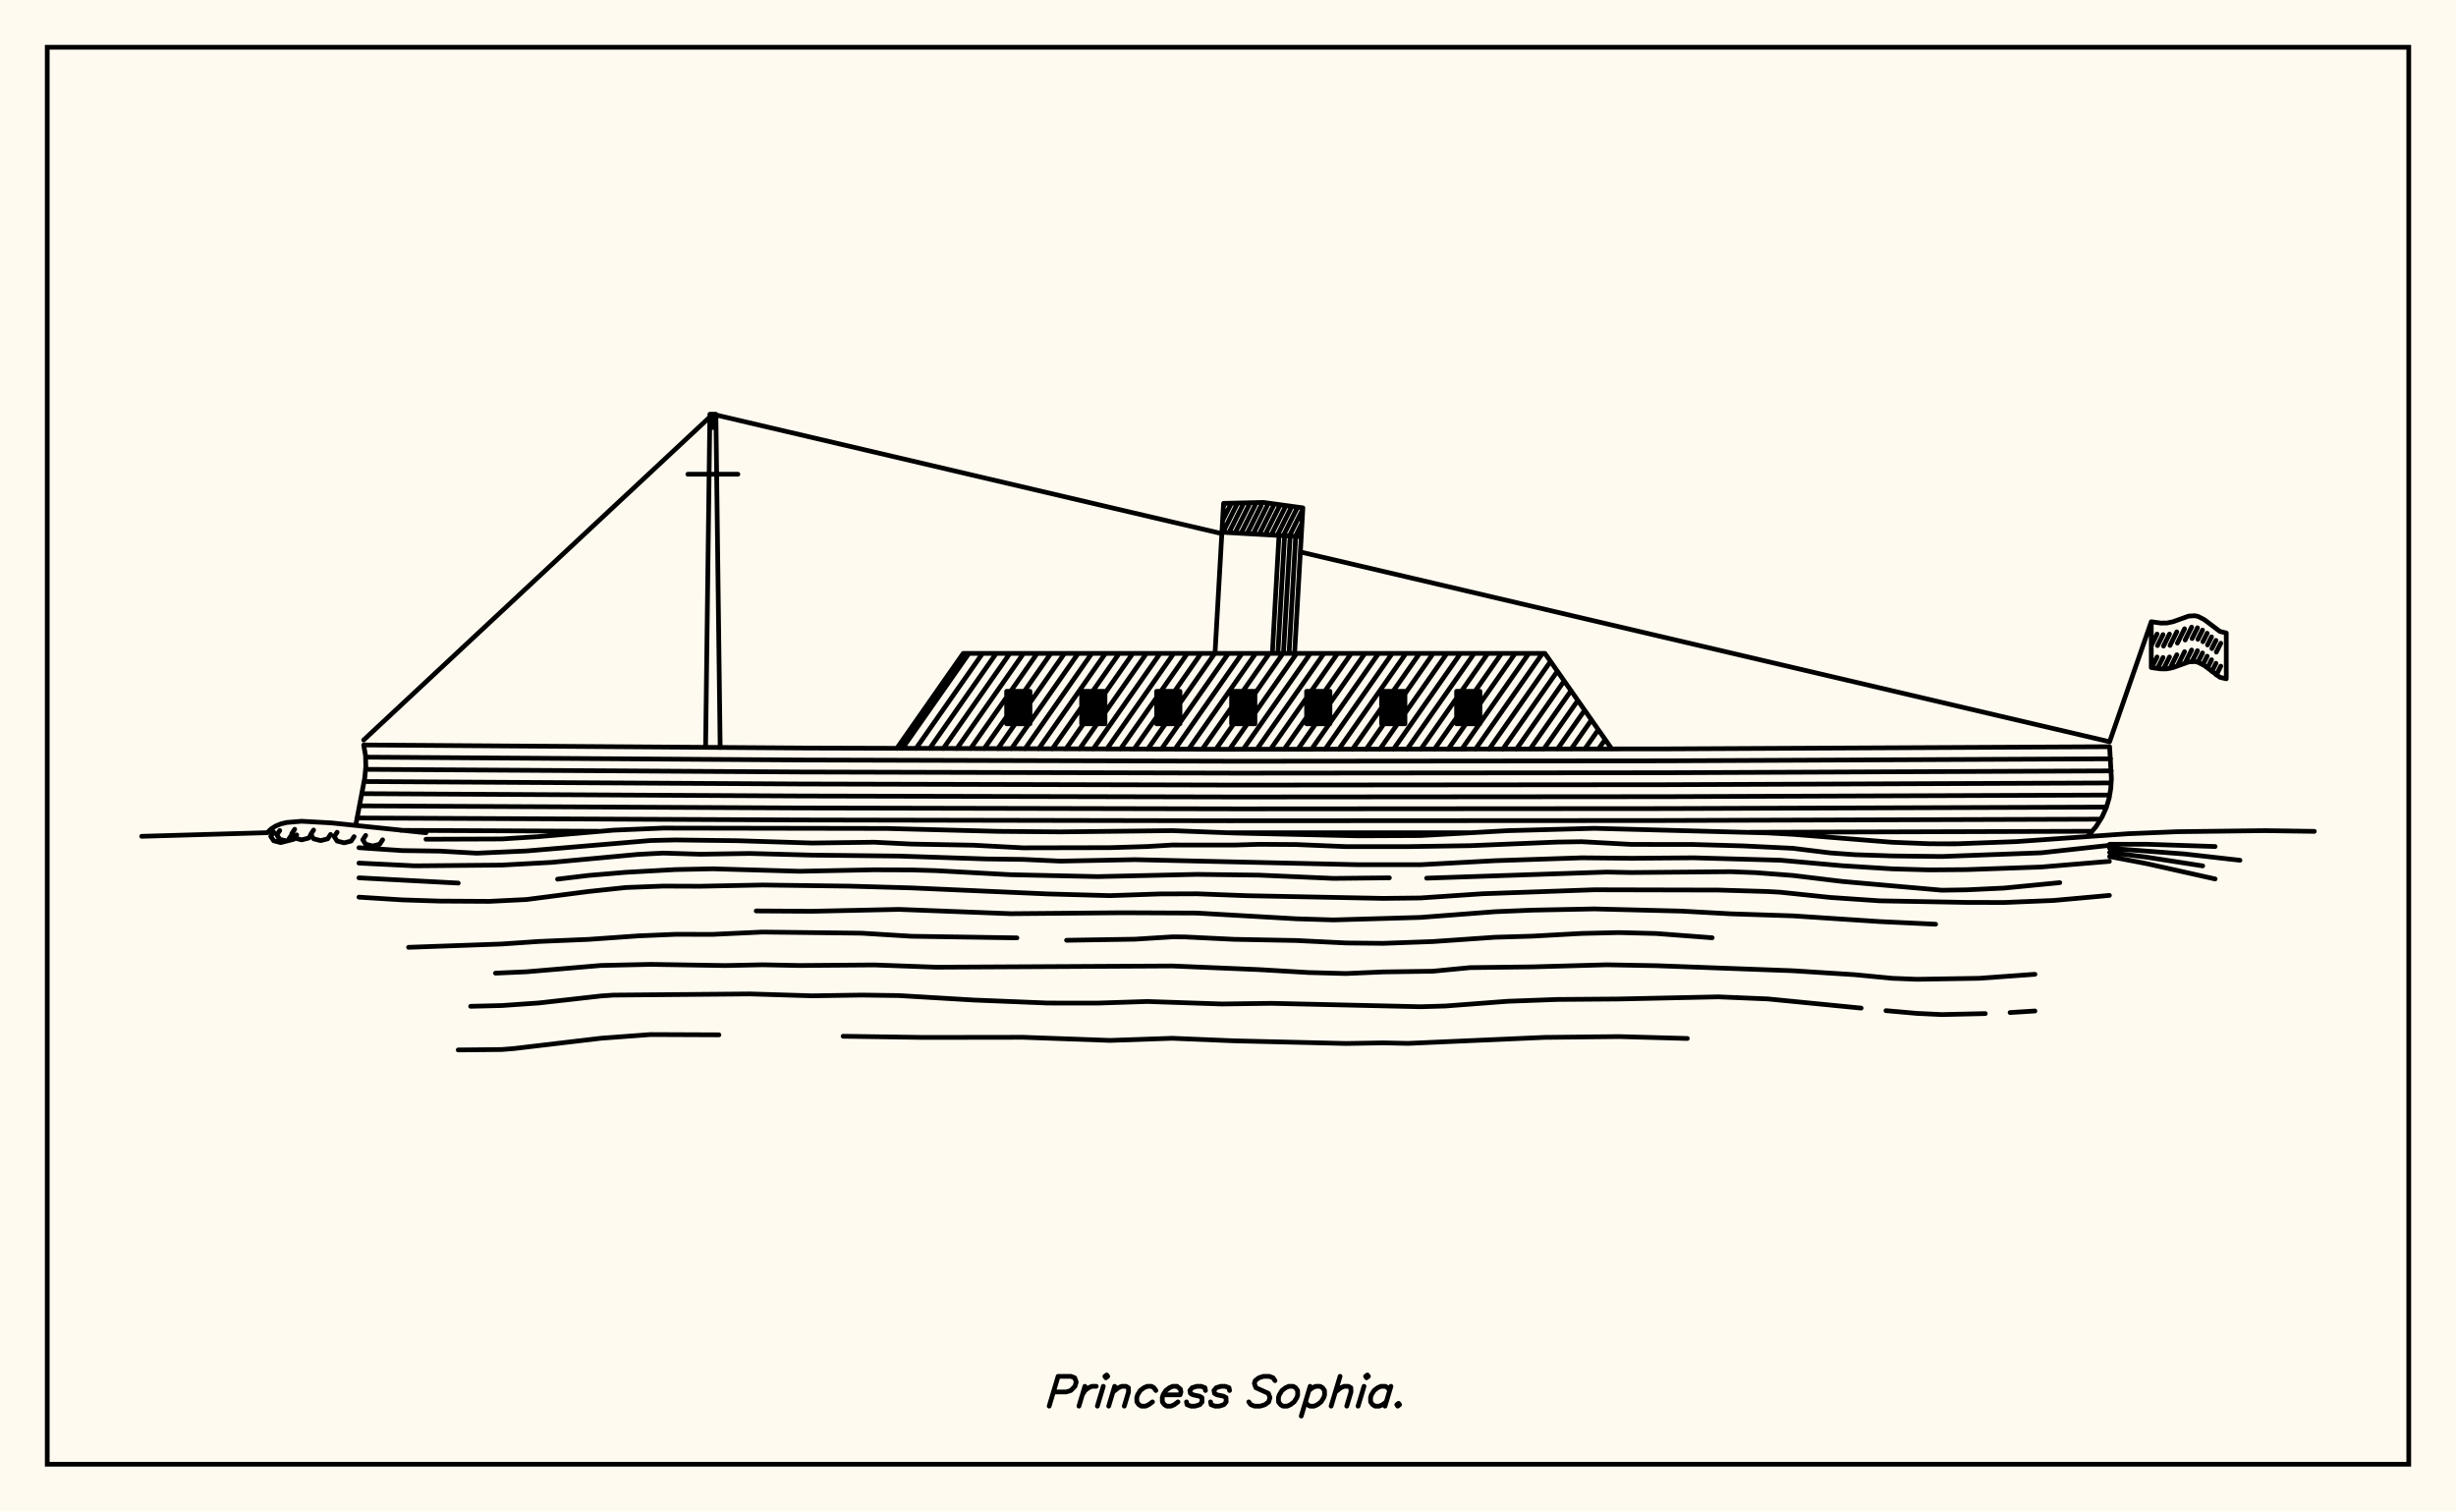
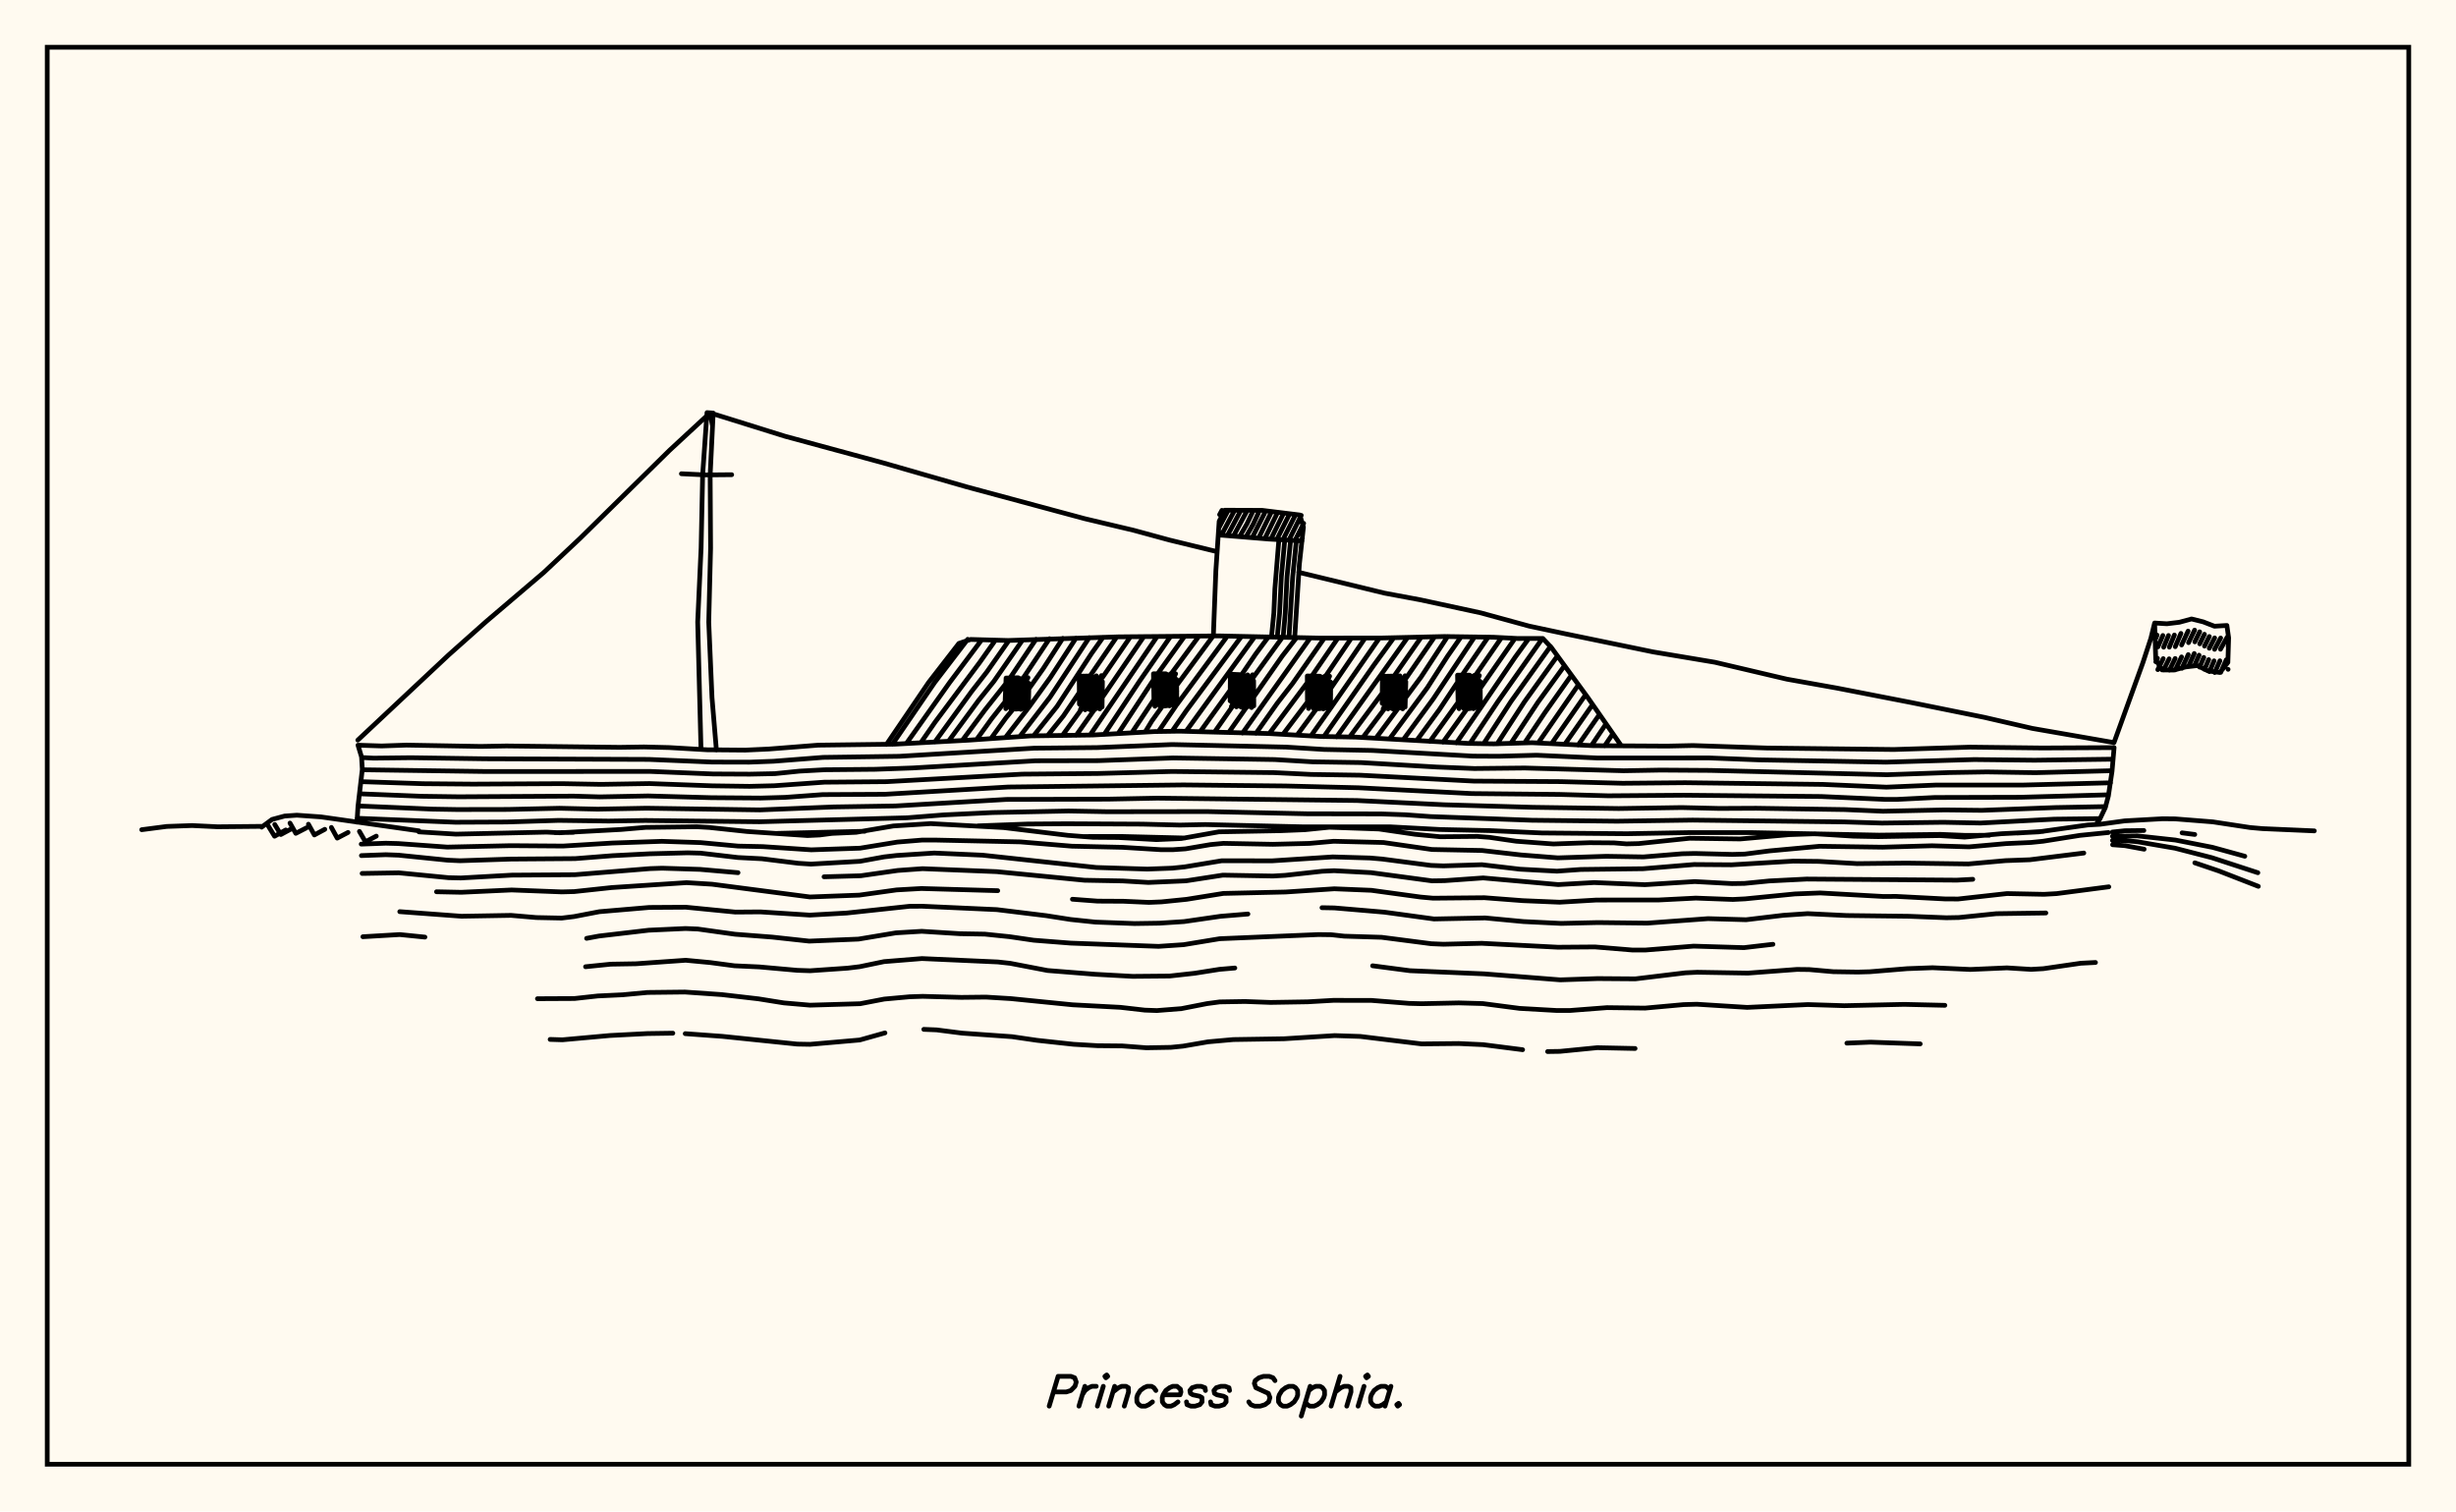
<svg xmlns="http://www.w3.org/2000/svg" width="520" height="320">
  <rect x="0" y="0" width="520" height="320" fill="floralwhite" />
  <rect x="10" y="10" width="500" height="300" stroke="black" stroke-width="1" fill="none" />
-   <path stroke="black" stroke-width="1" fill="none" stroke-linecap="round" stroke-linejoin="round" d=" M 56.57 176.31 57.37 175.52 58.32 174.91 59.43 174.44 60.71 174.13 63.87 173.87 70.25 174.23 90.19 176.31  M 61.53 177.07 60.91 178 59.43 178.39 57.94 178 57.32 177.07 57.94 176.14  M 62.82 176.76 62.2 177.68 60.71 178.07 59.23 177.68 58.61 176.76 59.23 175.83  M 65.97 176.5 65.36 177.43 63.87 177.81 62.39 177.43 61.77 176.5 62.39 175.57  M 69.99 176.66 69.38 177.59 67.89 177.97 66.4 177.59 65.79 176.66 66.4 175.73  M 74.97 177.13 74.35 178.06 72.87 178.44 71.38 178.06 70.76 177.13 71.38 176.2  M 81.01 177.8 80.4 178.73 78.91 179.11 77.42 178.73 76.81 177.8 77.42 176.87  M 30 177.06 56.6 176.29  M 90.19 177.68 106.22 177.62 114.11 177.12 129.88 175.76 140.4 175.32 187.71 175.4 211.37 176.01 224.51 176.12 248.17 175.86 261.31 176.36 287.6 176.96 300.74 176.9 319.14 175.87 337.54 175.37 374.34 176.34 379.6 176.63 400.62 178.32 408.51 178.63 413.77 178.66 426.91 178.18 450.57 176.51 461.08 176.08 479.48 175.86 490 176.01  M 76 179.47 85.2 180.08 93.08 180.19 100.97 180.63 111.48 180.16 137.77 177.95 143.02 177.83 156.17 177.99 171.94 178.48 185.08 178.31 192.97 178.7 206.11 178.94 216.62 179.5 235.02 179.46 242.91 179.22 248.17 178.9 261.31 178.91 266.57 178.75 274.45 178.8 284.97 179.24 298.11 179.24 311.25 179.04 329.65 178.28 334.91 178.2 345.42 178.77 358.57 178.79 369.08 179.09 379.6 179.6 387.48 180.57 392.74 180.95 400.62 181.21 411.14 181.33 432.17 180.55 446.62 178.97  M 76 182.73 87.82 183.31 106.22 183.15 116.74 182.58 135.14 180.88 140.4 180.61 148.28 180.85 158.8 180.69 171.94 181.04 190.34 181.24 208.74 181.85 216.62 181.95 224.51 182.31 240.28 182 287.6 183.07 300.74 183.07 316.51 182.22 334.91 181.61 345.42 181.71 358.57 181.61 376.97 182.12 390.11 183.29 400.62 183.95 408.51 184.17 416.4 184.11 432.17 183.56 446.62 182.36  M 76 185.85 97.02 186.96  M 118.05 186.13 124.62 185.34 132.51 184.68 143.02 184.1 150.91 183.94 169.31 184.46 185.08 184.15 192.97 184.18 198.22 184.33 214 185.19 232.4 185.59 253.42 185.12 266.57 185.28 282.34 185.97 294.17 185.85  M 302.05 185.92 340.17 184.63 345.42 184.73 366.45 184.55 371.71 184.75 379.6 185.35 390.11 186.62 411.14 188.47 416.4 188.39 424.28 188.02 436.11 186.87  M 76 189.94 85.2 190.52 93.08 190.77 103.6 190.83 111.48 190.44 124.62 188.74 132.51 187.9 140.4 187.6 148.28 187.63 161.42 187.37 179.82 187.61 192.97 187.98 221.88 189.26 235.02 189.62 245.54 189.26 253.42 189.23 263.94 189.63 292.85 190.2 300.74 190.11 313.88 189.22 337.54 188.38 363.82 188.44 374.34 188.75 376.97 188.9 387.48 190 398 190.72 416.4 191.05 424.28 191.07 434.8 190.64 446.62 189.57  M 160.11 192.86 171.94 192.93 190.34 192.53 214 193.44 237.65 193.24 253.42 193.31 274.45 194.52 282.34 194.76 300.74 194.23 316.51 193.02 324.39 192.69 337.54 192.43 355.94 192.89 366.45 193.47 379.6 193.9 398 195.11 409.82 195.67  M 86.51 200.56 106.22 199.86 114.11 199.32 124.62 198.88 135.14 198.14 143.02 197.81 150.91 197.82 161.42 197.33 182.45 197.57 192.97 198.22 215.31 198.56  M 225.82 199.07 240.28 198.84 248.17 198.35 250.8 198.36 261.31 198.87 274.45 199.12 284.97 199.64 292.85 199.72 303.37 199.34 316.51 198.43 324.39 198.2 334.91 197.62 342.8 197.44 350.68 197.64 362.51 198.54  M 104.91 206.03 111.48 205.74 127.25 204.4 137.77 204.17 153.54 204.42 161.42 204.26 169.31 204.41 185.08 204.29 198.22 204.77 248.17 204.51 266.57 205.28 277.08 205.9 284.97 206.11 292.85 205.77 303.37 205.62 311.25 204.86 324.39 204.7 340.17 204.26 350.68 204.45 379.6 205.52 392.74 206.36 400.62 207.12 405.88 207.33 419.02 207.12 430.85 206.27  M 99.65 213.05 106.22 212.89 114.11 212.34 127.25 210.86 129.88 210.68 158.8 210.43 171.94 210.83 182.45 210.67 190.34 210.78 206.11 211.72 221.88 212.36 232.4 212.37 242.91 212.03 258.68 212.56 269.2 212.42 300.74 213.14 306 212.99 319.14 211.99 329.65 211.6 342.8 211.5 363.82 211.05 374.34 211.49 394.05 213.43  M 399.31 213.97 405.88 214.55 411.14 214.8 420.34 214.59  M 425.59 214.37 430.85 214.04  M 97.02 222.29 106.22 222.2 108.85 221.99 127.25 219.81 137.77 219.03 152.22 219.09  M 178.51 219.39 195.6 219.64 216.62 219.61 235.02 220.27 248.17 219.82 261.31 220.36 284.97 220.92 292.85 220.79 298.11 220.9 327.02 219.63 342.8 219.46 357.25 219.86  M 446.66 178.74 454.54 178.74 469 179.22  M 446.66 179.6 462.43 180.79 474.26 182.13  M 446.66 180.47 454.54 181.48 466.37 183.32  M 446.66 181.34 454.54 182.85 469 186.09  M 77 157.72 170.88 158.37 258.9 158.63 352.78 158.55 446.66 158.09  M 446.66 158.09 447.04 164.8 446.91 166.89 446.57 168.94 445.97 170.96 445.06 172.97 443.8 174.98 442.02 177.11  M 77 157.72 77.4 160.01 77.45 162.34 77.23 164.69 75.31 174.77  M 77.41 160.3 169.41 160.9 262.07 161.16 352.75 161.08 446.88 160.65  M 77.4 162.88 169.41 163.44 262.07 163.68 352.75 163.6 447.02 163.21  M 77.1 165.46 169.41 165.98 262.07 166.21 352.75 166.13 446.98 165.76  M 76.62 168.03 169.41 168.52 262.07 168.73 352.75 168.66 446.67 168.32  M 76.08 170.61 169.41 171.06 262.07 171.25 352.75 171.19 446 170.87  M 75.57 173.18 169.41 173.6 260.1 173.77 350.78 173.72 444.77 173.43  M 84.85 175.8 126.73 175.99  M 259.66 176.3 311.03 176.3  M 370.44 176.21 442.97 175.99  M 410 178.65 415.12 178.63  M 145.64 100.4 156.23 100.4  M 446.66 157.04 455.48 131.63  M 191.06 158.46 205.15 138.33  M 193.94 158.47 208.04 138.33  M 196.83 158.48 210.93 138.33  M 199.71 158.49 213.82 138.33  M 202.59 158.5 216.72 138.33  M 205.48 158.51 213.13 147.59  M 213.99 146.36 219.61 138.33  M 208.36 158.52 213.13 151.72  M 216.88 146.36 222.5 138.33  M 211.25 158.53 214.95 153.24  M 218.07 148.79 225.39 138.33  M 214.13 158.54 217.85 153.24  M 218.07 152.92 228.28 138.33  M 217.02 158.55 231.17 138.33  M 219.9 158.56 234.06 138.33  M 222.79 158.57 229.01 149.69  M 231.34 146.36 236.96 138.33  M 225.68 158.57 229.41 153.24  M 233.95 146.76 239.85 138.33  M 228.56 158.58 232.3 153.24  M 233.95 150.89 242.74 138.33  M 231.45 158.59 245.63 138.33  M 234.34 158.59 248.52 138.33  M 237.22 158.6 244.89 147.66  M 245.79 146.36 251.41 138.33  M 240.11 158.61 244.89 151.79  M 248.69 146.36 254.3 138.33  M 243 158.61 246.76 153.24  M 249.83 148.86 257.2 138.33  M 245.89 158.62 249.65 153.24  M 249.83 152.99 260.09 138.33  M 248.78 158.62 262.98 138.33  M 251.66 158.63 265.87 138.33  M 254.55 158.63 260.76 149.76  M 263.14 146.36 268.76 138.33  M 257.44 158.63 261.22 153.24  M 265.7 146.83 271.65 138.33  M 260.33 158.64 264.11 153.24  M 265.7 150.96 274.54 138.33  M 263.22 158.64 277.44 138.33  M 266.11 158.64 280.33 138.33  M 269 158.64 276.64 147.73  M 277.6 146.36 283.22 138.33  M 271.89 158.65 276.64 151.86  M 280.49 146.36 286.11 138.33  M 274.78 158.65 278.57 153.24  M 281.58 148.93 289 138.33  M 277.67 158.65 281.46 153.24  M 281.58 153.06 291.89 138.33  M 280.56 158.65 294.78 138.33  M 283.45 158.65 297.68 138.33  M 286.35 158.65 292.52 149.83  M 294.95 146.36 300.57 138.33  M 289.24 158.65 293.02 153.24  M 297.46 146.9 303.46 138.33  M 292.13 158.65 295.91 153.24  M 297.46 151.03 306.35 138.33  M 295.02 158.65 309.24 138.33  M 297.91 158.64 312.13 138.33  M 300.81 158.64 308.4 147.79  M 309.41 146.36 315.02 138.33  M 303.7 158.64 308.4 151.93  M 312.3 146.36 317.92 138.33  M 306.59 158.64 310.37 153.24  M 313.34 149 320.81 138.33  M 309.49 158.63 313.26 153.24  M 313.34 153.13 323.7 138.33  M 312.38 158.63 326.59 138.33  M 315.27 158.63 328.29 140.03  M 318.17 158.62 329.74 142.1  M 321.06 158.62 331.18 144.16  M 323.96 158.61 332.63 146.23  M 326.85 158.61 334.07 148.29  M 329.75 158.6 335.52 150.36  M 332.64 158.6 336.96 152.42  M 335.54 158.59 338.41 154.49  M 338.44 158.58 339.86 156.56  M 213.13 146.36 218.07 146.36 218.07 153.24 213.13 153.24 213.13 146.36  M 213.65 146.36 213.13 147.41  M 214.71 146.36 213.13 149.51  M 215.76 146.36 213.13 151.62  M 216.81 146.36 213.37 153.24  M 217.86 146.36 214.42 153.24  M 218.07 148.04 215.47 153.24  M 218.07 150.15 216.52 153.24  M 218.07 152.25 217.57 153.24  M 229.01 146.36 233.95 146.36 233.95 153.24 229.01 153.24 229.01 146.36  M 229.53 146.36 229.01 147.41  M 230.58 146.36 229.01 149.51  M 231.64 146.36 229.01 151.62  M 232.69 146.36 229.25 153.24  M 233.74 146.36 230.3 153.24  M 233.95 148.04 231.35 153.24  M 233.95 150.15 232.4 153.24  M 233.95 152.25 233.45 153.24  M 244.89 146.36 249.83 146.36 249.83 153.24 244.89 153.24 244.89 146.36  M 245.41 146.36 244.89 147.41  M 246.46 146.36 244.89 149.51  M 247.51 146.36 244.89 151.62  M 248.57 146.36 245.13 153.24  M 249.62 146.36 246.18 153.24  M 249.83 148.04 247.23 153.24  M 249.83 150.15 248.28 153.24  M 249.83 152.25 249.33 153.24  M 260.76 146.36 265.7 146.36 265.7 153.24 260.76 153.24 260.76 146.36  M 261.29 146.36 260.76 147.41  M 262.34 146.36 260.76 149.51  M 263.39 146.36 260.76 151.62  M 264.44 146.36 261 153.24  M 265.5 146.36 262.06 153.24  M 265.7 148.04 263.11 153.24  M 265.7 150.15 264.16 153.24  M 265.7 152.25 265.21 153.24  M 276.64 146.36 281.58 146.36 281.58 153.24 276.64 153.24 276.64 146.36  M 277.17 146.36 276.64 147.41  M 278.22 146.36 276.64 149.51  M 279.27 146.36 276.64 151.62  M 280.32 146.36 276.88 153.24  M 281.37 146.36 277.93 153.24  M 281.58 148.04 278.99 153.24  M 281.58 150.15 280.04 153.24  M 281.58 152.25 281.09 153.24  M 292.52 146.36 297.46 146.36 297.46 153.24 292.52 153.24 292.52 146.36  M 293.05 146.36 292.52 147.41  M 294.1 146.36 292.52 149.51  M 295.15 146.36 292.52 151.62  M 296.2 146.36 292.76 153.24  M 297.25 146.36 293.81 153.24  M 297.46 148.04 294.86 153.24  M 297.46 150.15 295.92 153.24  M 297.46 152.25 296.97 153.24  M 308.4 146.36 313.34 146.36 313.34 153.24 308.4 153.24 308.4 146.36  M 308.93 146.36 308.4 147.41  M 309.98 146.36 308.4 149.51  M 311.03 146.36 308.4 151.62  M 312.08 146.36 308.64 153.24  M 313.13 146.36 309.69 153.24  M 313.34 148.04 310.74 153.24  M 313.34 150.15 311.79 153.24  M 313.34 152.25 312.85 153.24  M 189.87 158.46 203.95 138.33 327.1 138.33 341.27 158.58  M 259.36 106.59 259.02 107.27  M 260.64 106.66 258.85 110.23  M 261.91 106.73 258.93 112.69  M 263.19 106.8 260.21 112.77  M 264.47 106.88 261.49 112.84  M 265.75 106.95 262.77 112.91  M 267.03 107.02 264.05 112.98  M 268.3 107.09 265.32 113.06  M 269.58 107.17 266.6 113.13  M 270.86 107.24 267.88 113.2  M 272.14 107.31 269.16 113.27  M 273.42 107.38 270.44 113.35  M 274.69 107.46 271.71 113.42  M 275.84 107.8 272.99 113.49  M 275.67 110.77 274.27 113.56  M 258.71 112.68 275.51 113.63  M 269.39 138.33 270.76 114.05  M 270.56 138.33 271.94 114.11  M 271.74 138.33 273.12 114.18  M 272.92 138.33 274.29 114.25  M 274.1 138.33 275.85 107.52 267.49 106.37 259.06 106.57 257.25 138.33  M 149.39 158.25 150.3 87.7  M 152.48 158.27 151.57 87.7  M 150.3 87.7 151.57 87.7  M 77 156.67 150.29 88.29  M 150.93 87.7 150.93 87.7  M 151.57 87.85 258.69 112.97  M 275.32 116.86 446.66 157.04  M 150.93 87.7 150.93 87.7  M 151.6 90.44 150.93 90.52 150.93 87.7  M 455.49 134.06 455.48 134.07  M 456.71 134.24 455.58 136.5  M 457.97 134.35 456.8 136.68  M 459.34 134.24 458.07 136.78  M 460.89 133.77 459.45 136.65  M 462.53 133.12 461.01 136.15  M 464.02 132.77 462.65 135.5  M 465.26 132.91 464.12 135.19  M 466.33 133.39 465.35 135.35  M 467.31 134.07 466.41 135.86  M 468.24 134.83 467.39 136.55  M 469.18 135.58 468.32 137.32  M 470.2 136.18 469.26 138.06  M 471.36 136.49 471.36 136.49  M 455.49 138.91 455.48 138.93  M 456.71 139.09 455.58 141.35  M 457.97 139.2 456.8 141.53  M 459.34 139.09 458.07 141.64  M 460.89 138.62 459.45 141.5  M 462.53 137.97 461.01 141  M 464.02 137.62 462.65 140.35  M 465.26 137.76 464.12 140.04  M 466.33 138.24 465.35 140.21  M 467.31 138.92 466.41 140.71  M 468.24 139.68 467.39 141.4  M 469.18 140.43 468.32 142.17  M 470.2 141.03 469.26 142.91  M 471.36 141.34 471.36 141.34  M 455.48 131.63 457.46 131.91 458.79 131.9 460.11 131.62 463.42 130.43 464.74 130.36 465.4 130.51 466.73 131.2 470.03 133.69 471.36 134.01 471.36 143.71 470.03 143.4 466.73 140.91 465.4 140.22 464.74 140.06 463.42 140.13 460.11 141.33 458.79 141.6 457.46 141.61 455.48 141.33 455.48 131.63  M 224.03 291.39 222.14 297.7  M 224.03 291.39 226.73 291.39 227.54 291.7 227.87 292.6 227.6 293.5 226.73 294.39 225.74 294.7 223.04 294.7  M 229.7 293.5 228.44 297.7  M 229.16 295.3 229.73 294.39 230.51 293.8 231.2 293.5 232.1 293.5  M 233.93 291.39 234.14 291.7 234.53 291.39 234.32 291.1 233.93 291.39  M 233.6 293.5 232.34 297.7  M 236 293.5 234.74 297.7  M 235.64 294.7 236.81 293.8 237.5 293.5 238.4 293.5 238.91 293.8 238.94 294.7 238.04 297.7  M 244.73 294.39 244.31 293.8 243.8 293.5 242.9 293.5 242.21 293.8 241.43 294.39 240.86 295.3 240.68 295.89 240.71 296.8 241.13 297.39 241.64 297.7 242.54 297.7 243.23 297.39 244.01 296.8  M 246.26 295.3 249.86 295.3 250.04 294.7 249.92 294.1 249.2 293.5 248.3 293.5 247.61 293.8 246.83 294.39 246.26 295.3 246.08 295.89 246.11 296.8 246.53 297.39 247.04 297.7 247.94 297.7 248.63 297.39 249.41 296.8  M 255.23 294.39 255.11 293.8 254.3 293.5 253.4 293.5 252.41 293.8 251.93 294.39 252.05 295 252.56 295.3 253.97 295.6 254.48 295.89 254.51 296.8 254.03 297.39 253.04 297.7 252.14 297.7 251.33 297.39 251.21 296.8  M 260.33 294.39 260.21 293.8 259.39 293.5 258.5 293.5 257.51 293.8 257.02 294.39 257.14 295 257.65 295.3 259.07 295.6 259.58 295.89 259.61 296.8 259.13 297.39 258.14 297.7 257.24 297.7 256.43 297.39 256.31 296.8  M 269.95 292.3 269.54 291.7 268.73 291.39 267.52 291.39 266.54 291.7 265.76 292.3 265.58 292.89 265.9 293.8 268.55 295 268.88 295.89 268.61 296.8 267.83 297.39 266.83 297.7 265.64 297.7 264.83 297.39 264.4 296.8  M 272.89 293.5 272.2 293.8 271.43 294.39 270.86 295.3 270.68 295.89 270.7 296.8 271.13 297.39 271.64 297.7 272.54 297.7 273.23 297.39 274.01 296.8 274.58 295.89 274.76 295.3 274.73 294.39 274.31 293.8 273.8 293.5 272.89 293.5  M 277.39 293.5 275.51 299.8  M 277.13 294.39 277.9 293.8 278.6 293.5 279.5 293.5 280.01 293.8 280.43 294.39 280.45 295.3 280.27 295.89 279.7 296.8 278.93 297.39 278.24 297.7 277.33 297.7 276.83 297.39 276.4 296.8  M 283.73 291.39 281.83 297.7  M 282.74 294.7 283.9 293.8 284.6 293.5 285.5 293.5 286.01 293.8 286.04 294.7 285.14 297.7  M 289.13 291.39 289.33 291.7 289.73 291.39 289.52 291.1 289.13 291.39  M 288.8 293.5 287.54 297.7  M 294.5 293.5 293.24 297.7  M 294.23 294.39 293.81 293.8 293.3 293.5 292.39 293.5 291.7 293.8 290.93 294.39 290.36 295.3 290.18 295.89 290.2 296.8 290.63 297.39 291.14 297.7 292.04 297.7 292.73 297.39 293.51 296.8  M 296.12 297.1 295.73 297.39 295.94 297.7 296.33 297.39 296.12 297.1  " />
+   <path stroke="black" stroke-width="1" fill="none" stroke-linecap="round" stroke-linejoin="round" d=" M 55.39 175.12 57.6 173.49 60.26 172.77 62.85 172.59 67.96 172.95 88.7 175.9  M 60.5 175.72 58.13 177.04 56.82 174.9  M 61.8 175.42 59.46 176.68 58.17 174.55  M 64.9 175.26 62.63 176.43 61.4 174.26  M 68.77 175.58 66.56 176.77 65.3 174.5  M 73.69 176.24 71.4 177.44 70.16 175.18  M 79.67 177.02 77.37 178.22 76.1 176.02  M 30 175.66 35.32 174.97 40.66 174.78 46.07 175.04 55.55 174.95  M 88.7 176.12 96.53 176.6 115.72 176.17 118.49 176.31 131.5 175.61 136.69 175.17 147.51 175.03 150.22 175.19 158.19 176.04 170.97 176.9 173.56 176.78 176.16 176.44 181.27 176.21 189.14 174.87 197.04 174.37 212.51 175.21 226.07 176.85 231.41 177.27 236.77 177.31 244.85 177.76 250.1 177.53 258.07 176.11 271.15 175.87 276.3 175.66 281.46 175.14 291.96 175.51 299.61 176.63 304.93 177.15 312.79 177.08 315.38 177.28 321.01 178.1 328.89 178.68 336.53 178.41 341.72 178.45 344.35 178.66 346.92 178.6 357.75 177.47 368.44 177.62 378.9 176.7 384.26 176.52 392.43 177.03 397.67 177.13 410.7 176.91 415.96 177.23 423.77 176.51 431.66 176.12 442.03 174.66 444.65 174.51 449.87 173.79 457.88 173.34 460.54 173.37 468.51 174 476.39 175.2 478.99 175.43 490 175.91  M 76.48 178.71 81.67 178.52 84.29 178.59 94.69 179.34 108.12 179.04 119.21 179.12 129.64 178.48 140.14 178.12 148.35 178.39 156.28 179.13 161.5 179.24 171.76 179.92 182.09 179.57 189.98 178.28 195.28 177.85 197.9 177.85 216.05 178.24 226.94 179.15 237.68 179.39 245.77 179.89 248.38 179.89 251.01 179.71 256.31 178.81 259.03 178.55 269.5 178.75 277.24 178.56 282.37 178.11 292.91 178.37 303.17 179.85 313.79 180.06 321.99 181 329.83 181.62 340.09 181.29 347.97 181.42 356.16 180.75 358.85 180.69 366.79 180.89 369.41 180.82 374.61 180.15 385.24 179.17 398.6 179.36 409.05 179.06 416.88 179.29 424.74 178.6 430.02 178.36 432.59 178.1 440.37 176.86 446.4 176.26  M 76.52 181.14 81.68 180.95 84.36 181.05 94.77 182.11 97.39 182.23 108.15 181.88 121.77 181.78 129.66 181.16 137.49 180.76 145.6 180.55 148.32 180.62 156.23 181.55 161.31 181.81 169.04 182.77 171.7 182.94 182.08 182.35 187.17 181.42 189.86 181.11 197.8 180.6 208.01 181.05 232.1 183.66 242.92 184 248.21 183.8 250.83 183.53 258.7 182.23 269.34 182.25 282.18 181.42 290.1 181.65 292.66 181.87 302.96 183.22 305.62 183.32 313.75 183.07 321.8 184.02 329.65 184.44 334.72 184.08 347.9 183.92 358.67 183.03 366.6 183.09 379.7 182.31 385.11 182.37 393.21 182.84 403.67 182.73 416.74 182.91 424.6 182.21 429.77 182.02 441.2 180.6  M 76.67 184.92 84.41 184.79 94.97 185.82 97.57 185.88 108.32 185.28 121.69 185.19 137.58 183.9 140.19 183.81 148.21 184.06 156.26 184.76  M 174.47 185.63 182.24 185.41 190.07 184.29 195.33 183.91 211.02 184.54 229.6 186.36 237.75 186.51 243.14 186.83 251.09 186.49 258.91 185.28 269.53 185.47 272.12 185.32 279.92 184.46 282.45 184.34 290.27 184.75 303.18 186.49 305.86 186.45 314.03 185.87 329.92 187.28 337.52 186.85 348.27 187.3 358.83 186.64 366.71 187.07 369.34 187.03 374.62 186.51 382.52 186.11 414.32 186.34 417.69 186.16  M 92.42 188.8 97.66 188.91 108.32 188.42 118.94 188.83 121.58 188.76 129.5 187.91 145.36 186.87 150.76 187.2 171.48 189.9 181.94 189.51 189.81 188.41 195.08 188.11 211.25 188.57  M 227.06 190.38 232.4 190.78 237.89 190.81 243.29 191.05 245.91 190.94 251.24 190.4 259.01 189.15 272.2 188.85 282.51 188.17 290.35 188.49 300.78 189.92 303.44 190.16 314.3 190.06 322.39 190.68 330.19 191.01 338.03 190.55 351.18 190.54 359.05 190.14 366.89 190.43 369.49 190.3 380.02 189.26 385.38 189.05 398.78 189.8 401.43 189.78 411.88 190.32 414.59 190.33 424.93 189.18 432.77 189.34 435.45 189.19 446.49 187.75  M 84.64 193.01 97.71 193.98 108.2 193.8 113.55 194.26 118.91 194.37 121.54 194.05 126.9 193.02 137.46 192.12 145.22 192.07 155.7 193.1 160.99 193.06 171.45 193.74 179.28 193.3 192.51 191.88 195.22 191.86 211.06 192.58 221.51 193.86 226.68 194.67 231.91 195.22 240.23 195.53 245.47 195.45 250.7 195.11 258.43 193.99 264.22 193.51  M 279.9 192.17 282.53 192.22 293.12 193.12 303.62 194.56 314.45 194.34 322.56 195.11 330.53 195.5 338.31 195.32 348.76 195.44 361.63 194.49 369.7 194.72 377.57 193.78 382.72 193.43 390.95 193.83 404.2 193.99 412.08 194.3 414.75 194.25 422.67 193.44 433.16 193.29  M 76.83 198.32 84.64 197.86 89.97 198.4  M 124.2 198.66 126.84 198.17 137.33 196.94 145.15 196.58 147.76 196.69 155.62 197.79 163.53 198.4 171.32 199.25 181.77 198.82 189.68 197.5 195.15 197.17 203.27 197.68 208.51 197.77 213.74 198.31 218.87 199.06 226.67 199.67 245.3 200.36 250.62 200 258.25 198.74 279.17 197.86 281.9 197.9 284.59 198.2 292.53 198.44 303.04 199.8 305.61 199.91 313.71 199.71 329.83 200.54 337.7 200.48 345.67 201.14 348.33 201.14 358.58 200.31 369.25 200.63 375.38 199.92  M 123.98 204.67 129.3 204.13 134.68 204.04 145.18 203.3 150.39 203.79 155.5 204.47 160.76 204.71 168.8 205.43 171.52 205.52 179.45 204.97 182.02 204.66 187.17 203.59 195.2 202.94 211.26 203.66 213.89 203.95 221.8 205.47 231.88 206.27 239.81 206.71 247.63 206.64 252.95 206.05 258.21 205.22 261.45 204.94  M 290.62 204.47 298.52 205.51 314.24 206.18 330.34 207.45 338.25 207.18 346.23 207.24 356.82 205.96 359.36 205.84 370.09 206.02 380.47 205.24 383.05 205.27 388.15 205.72 393.34 205.8 395.91 205.73 403.79 205.08 409.17 204.88 417.18 205.25 424.93 204.91 430.03 205.23 432.64 205.08 440.55 203.93 443.67 203.77  M 113.79 211.44 121.63 211.4 126.57 210.86 131.84 210.61 137.1 210.12 145.01 210.03 152.8 210.57 160.6 211.47 165.96 212.33 171.51 212.81 182.12 212.5 187.2 211.52 192.6 211.03 195.36 210.94 203.54 211.16 208.75 211.1 214.01 211.42 227.09 212.73 237.24 213.27 242.39 213.86 244.95 213.95 250.14 213.54 255.55 212.48 258.24 212.12 263.6 212.03 269.01 212.23 276.88 212.1 282.26 211.79 290.35 211.8 298.36 212.43 301.01 212.5 308.85 212.33 313.95 212.47 321.74 213.49 329.66 213.94 332.33 213.94 340.26 213.33 348.29 213.43 356.46 212.69 359.25 212.61 369.93 213.28 382.77 212.68 390.48 212.92 403.17 212.64 411.78 212.84  M 116.48 220.06 119.07 220.14 129.15 219.23 137.07 218.82 142.46 218.74  M 145.08 218.84 152.93 219.41 168.79 221.05 171.49 221.1 182.03 220.18 187.37 218.68  M 195.59 217.93 198.31 218.04 203.69 218.73 214.27 219.48 219.55 220.25 227.28 221.09 232.37 221.39 237.59 221.44 242.71 221.83 247.89 221.74 250.49 221.48 255.77 220.57 261.12 220.09 271.86 219.92 282.59 219.25 288.03 219.43 300.99 221.01 308.85 220.93 314.02 221.17 322.38 222.24  M 327.67 222.63 330.27 222.59 338.19 221.81 346.19 221.98  M 391.03 220.85 396.02 220.64 406.56 221.01  M 447.24 176.16 449.88 175.88 453.91 175.83  M 462 176.33 464.69 176.67  M 447.25 177.04 452.54 176.97 460.59 177.85 468.43 179.39 475.29 181.28  M 447.26 177.93 449.91 177.97 452.56 178.21 460.53 179.58 468.29 181.58 478.05 184.77  M 447.29 178.84 449.92 179.04 453.97 179.79  M 464.7 182.67 469.78 184.39 478.15 187.65  M 75.8 157.77 80.8 157.93 86.05 157.75 101.78 158.03 107.2 157.93 131.19 158.22 136.35 158.14 141.69 158.27 149.73 158.74 157.76 158.81 162.77 158.58 173.23 157.76 189.44 157.55 204.98 156.71 218.15 155.8 231.38 155.61 244.5 154.88 249.76 154.8 268.62 155.3 279.45 155.91 287.07 156.06 310.9 157.39 316.28 157.48 324.38 157.24 337.34 157.87 353.03 157.96 358.44 157.84 374.2 158.37 401 158.68 417.09 158.18 432.45 158.36 447.61 158.28  M 447.61 158.28 447.17 163.31 446.4 168.51 445.74 171 444.61 173.37 443.79 174.55  M 75.8 157.77 76.55 160.26 76.71 162.89 75.8 170.66 75.58 174.07  M 76.58 160.38 79.1 160.51 86.99 160.42 102.72 160.65 137.38 160.78 150.74 161.34 158.62 161.36 163.76 161.17 174.27 160.35 190.38 160.12 218.95 158.4 232.3 158.27 248.15 157.63 272.3 158.17 280.35 158.67 290.57 158.88 311.9 160.08 317.26 160.11 325.32 159.89 338.25 160.48 361.97 160.47 372.46 160.88 399.29 161.36 417.99 160.81 430.78 160.95 447.41 160.73  M 76.71 162.97 102.98 163.34 137.62 163.32 150.96 163.86 158.78 163.9 164.08 163.79 169.27 163.26 174.64 162.97 185.36 162.87 193.23 162.59 219.25 161.07 232.56 161.04 248.36 160.47 269.91 160.81 277.86 161.29 288.14 161.45 304.16 162.39 312.16 162.71 322.86 162.6 343.75 163.18 351.59 163.04 362.14 163.11 399.53 164.02 412.77 163.56 420.68 163.43 430.96 163.59 447.19 163.17  M 76.5 165.49 89.61 165.92 100.14 166.01 119.01 165.91 127.27 166.06 137.49 165.89 150.82 166.37 158.69 166.48 163.95 166.35 174.53 165.6 187.74 165.49 216.42 163.9 232.44 163.76 248.17 163.33 269.86 163.58 277.59 163.96 287.95 164.12 312.04 165.37 330.45 165.48 343.56 165.83 356.79 165.71 385.96 166.07 399.42 166.65 410.03 166.2 428.13 166.21 446.87 165.73  M 76.16 168.06 89.28 168.58 97.18 168.69 121.44 168.55 126.96 168.71 137.21 168.51 150.58 168.88 161.07 168.96 166.25 168.81 174.18 168.23 187.34 168.16 213.48 166.62 250.53 166.18 272.14 166.4 287.63 166.78 311.66 168.01 330.07 168.19 340.48 168.48 356.48 168.36 385.59 168.63 399.08 169.24 401.7 169.24 409.66 168.84 427.73 168.79 446.44 168.27  M 75.81 170.63 91.48 171.3 96.75 171.39 107.53 171.37 118.44 171.12 126.52 171.31 136.86 171.11 160.86 171.47 176.48 170.84 189.61 170.63 213.09 169.25 234.57 169.19 245.03 168.98 287.31 169.48 305.77 170.38 324.56 170.92 342.72 171.18 356.04 170.97 364.02 171.16 371.85 171.12 390.6 171.4 398.69 171.75 411.76 171.47 419.61 171.56 435.22 170.97 445.82 170.77  M 75.6 173.24 96.43 174.08 107.22 174.03 118.29 173.69 128.84 173.83 136.62 173.71 160.74 173.98 192.03 173.14 199.77 172.53 210.16 172.03 226.24 171.7 234.38 171.85 255.58 171.82 276.75 172.29 292.41 172.32 297.59 172.5 302.86 172.88 324.32 173.66 342.37 173.86 358.38 173.63 390.37 174.01 398.42 174.26 411.43 174.09 419.33 174.25 434.96 173.43 444.64 173.31  M 117.49 176.29 121.41 176.22  M 164.5 176.44 183.09 175.99  M 207.05 174.85 217.59 174.46 225.78 174.4 241.86 174.48 249.82 174.68 255.18 174.57 276.2 175.06 294.44 175.06 304.93 175.62 315.41 175.85 326.39 176.35 344.44 176.51 357.86 176.27 371.16 176.28 397.85 176.81 410.89 176.65 416.14 176.86 421.19 176.84  M 427.12 176.37 432.58 176.02  M 229.47 177.1 237.49 177.09 250.86 177.42  M 144.27 100.3 149.53 100.55 154.92 100.5  M 447.59 157.22 453.73 140.23 455.4 135.13 456.19 131.9  M 188.94 157.58 197.89 144.49 204.89 135.35  M 191.91 157.4 201.07 144.49 207.82 135.5  M 194.96 157.25 197.98 152.89 207.43 140.24 210.71 135.6  M 197.91 157.12 205.72 146.39 208.92 142.29 213.62 135.59  M 200.83 156.92 207.18 148.3 210.43 144.25 216.52 135.48  M 203.75 156.75 208.58 150.25 212.98 144.71  M 213.85 143.53 219.36 135.33  M 206.76 156.59 209.94 152.19 212.8 148.57  M 216.68 143.49 222.2 135.22  M 209.83 156.34 212.99 151.98 214.54 150.1  M 217.83 145.85 220.88 141.55 225.02 135.14  M 212.88 156.14 217.48 150.2  M 217.71 149.91 222.35 143.49 227.83 135.08  M 215.91 155.94 222.33 147.58 230.62 134.99  M 218.84 155.77 223.8 149.57 231.09 138.38 233.55 134.92  M 221.85 155.68 225.15 151.58 228.5 146.63  M 230.77 143.13 236.45 134.84  M 224.92 155.73 228.89 150.28  M 233.42 143.43 239.35 134.8  M 227.85 155.69 231.73 150.2  M 233.37 147.68 242.18 134.77  M 230.79 155.63 244.99 134.77  M 233.79 155.49 241.31 144.16 247.83 134.76  M 236.74 155.3 244.23 143.91  M 245.1 142.64 250.78 134.75  M 239.62 155.15 244.32 148.1  M 247.97 142.64 253.84 134.7  M 242.45 154.99 243.87 152.65 246.13 149.49  M 249.14 145.09 256.87 134.63  M 245.29 154.85 248.98 149.43  M 249.16 149.18 259.87 134.67  M 248.17 154.8 251.18 150.46 262.82 134.78  M 251.11 154.84 265.66 134.8  M 254.11 154.91 260.47 146.11  M 262.87 142.85 265.83 138.51 268.56 134.84  M 257.15 154.99 260.92 149.6  M 265.41 143.34 271.54 134.9  M 260.16 155.07 263.88 149.77  M 265.45 147.54 271.5 138.88 274.52 135  M 263.07 155.21 277.43 135.04  M 265.92 155.27 270.43 148.88 273.7 144.67 280.39 135.1  M 268.74 155.3 276.82 144.48  M 277.75 143.12 283.27 135.1  M 271.67 155.43 276.82 148.63  M 280.65 143.16 286.1 135.12  M 274.63 155.63 278.75 150.04  M 281.74 145.77 289.02 135.1  M 277.55 155.82 281.58 150.13  M 281.7 149.96 292.07 135.07  M 280.3 155.95 290.86 140.85 295.1 135.03  M 283 156.02 298.04 134.95  M 285.74 156.04 292.67 146.72  M 295.16 143.14 300.9 134.92  M 288.56 156.13 293.11 150.09  M 297.68 143.61 303.73 134.85  M 291.34 156.26 295.93 150.08  M 297.53 147.83 300.84 143.38 306.5 134.75  M 294.22 156.41 302.2 145.61 306.48 138.94 309.36 134.81  M 297.13 156.58 303.47 147.94 312.21 134.84  M 299.95 156.78 304.75 150.24 308.63 144.4  M 309.56 142.93 315.1 134.87  M 302.74 156.98 308.72 148.69  M 312.39 142.98 317.9 135.01  M 305.52 157.14 310.62 150.04  M 313.41 145.72 320.76 135.16  M 308.36 157.29 313.36 150.04  M 313.44 149.93 320.81 139.12 323.68 135.19  M 311.23 157.4 317.14 148.54 326.57 135.17  M 314.12 157.46 319.9 148.54 328.28 136.84  M 316.99 157.48 322.75 148.61 329.74 138.88  M 319.88 157.38 325.61 148.7 331.23 140.96  M 322.81 157.26 327.1 150.87 332.69 142.98  M 325.7 157.26 334.18 145  M 328.54 157.39 335.73 147.06  M 331.32 157.56 337.21 149.15  M 334.13 157.75 338.66 151.24  M 336.93 157.86 340.04 153.26  M 339.74 157.92 341.48 155.36  M 342.63 157.88 342.95 157.42  M 213.01 143.55 215.57 143.49 217.86 144.7 217.72 149.85 215.06 150.13 212.79 148.88 213.01 143.55  M 213.53 143.54 212.99 144.55  M 214.54 143.51 212.92 146.52  M 215.57 143.49 212.81 148.47  M 216.61 143.49 212.95 150.04  M 217.65 143.47 214 150.07  M 217.85 145.12 215.07 150.13  M 217.8 147.19 216.13 150.18  M 217.74 149.26 217.2 150.2  M 228.5 143.16 231.07 143.12 233.41 144.31 233.34 149.68 230.79 150.26 228.54 149.07 228.5 143.16  M 229 143.16 228.49 144.25  M 230.02 143.15 228.5 146.45  M 231.07 143.12 228.54 148.65  M 232.13 143.08 228.73 150.28  M 233.2 143.03 229.76 150.28  M 233.41 144.76 230.8 150.26  M 233.38 146.92 231.83 150.2  M 233.34 149.05 232.85 150.1  M 244.22 142.65 246.8 142.64 249.12 143.87 249.16 149.06 246.58 149.48 244.32 148.35 244.22 142.65  M 244.73 142.64 244.22 143.67  M 245.76 142.64 244.27 145.78  M 246.8 142.64 244.32 147.93  M 247.85 142.64 244.53 149.53  M 248.91 142.65 245.56 149.51  M 249.13 144.3 246.58 149.48  M 249.16 146.36 247.61 149.45  M 249.17 148.44 248.65 149.43  M 260.5 142.74 263.12 142.86 265.42 144.14 265.46 149.44 262.86 149.72 260.45 148.38 260.5 142.74  M 261.03 142.76 260.51 143.79  M 262.07 142.81 260.48 145.87  M 263.12 142.86 260.45 147.96  M 264.16 142.88 260.71 149.59  M 265.19 142.86 261.79 149.65  M 265.43 144.58 262.87 149.72  M 265.46 146.73 263.93 149.77  M 265.45 148.82 264.98 149.8  M 276.79 143.11 279.44 143.16 281.74 144.42 281.7 149.78 279.16 150.05 276.82 148.81 276.79 143.11  M 277.32 143.11 276.82 144.17  M 278.38 143.13 276.82 146.27  M 279.44 143.16 276.83 148.39  M 280.48 143.16 277.06 150  M 281.51 143.16 278.12 150.02  M 281.74 144.86 279.17 150.05  M 281.74 147.04 280.2 150.09  M 281.72 149.17 281.22 150.12  M 292.69 143.19 295.36 143.13 297.65 144.34 297.5 149.69 294.89 150.08 292.64 148.89 292.69 143.19  M 293.23 143.18 292.68 144.29  M 294.31 143.17 292.67 146.41  M 295.36 143.13 292.65 148.47  M 296.41 143.09 292.85 150.09  M 297.49 143.07 293.88 150.09  M 297.64 144.79 294.89 150.08  M 297.56 146.93 295.93 150.08  M 297.51 149.06 296.98 150.07  M 308.6 142.94 311.13 142.94 313.4 144.29 313.43 149.66 310.97 150.04 308.72 148.8 308.6 142.94  M 309.1 142.93 308.62 144.01  M 310.11 142.92 308.67 146.18  M 311.13 142.94 308.72 148.37  M 312.18 142.97 308.93 150.04  M 313.22 143.02 309.97 150.05  M 313.4 144.74 310.98 150.04  M 313.41 146.9 311.98 150.04  M 313.43 149.04 312.97 150.04  M 187.69 157.61 196.6 144.5 203.02 136.22 205.51 135.38 213.43 135.6 236.79 134.83 258.06 134.63 279.4 135.09 292.71 135.07 305.81 134.76 316.19 134.91 321.38 135.18 326.66 135.17 328.45 137.07 336.22 147.74 343.26 157.87  M 258.71 108.05 258.22 108.95  M 259.99 108.14 258.04 111.8  M 261.29 108.24 258.6 113.29  M 262.58 108.33 259.88 113.38  M 263.88 108.43 261.16 113.48  M 265.16 108.51 264.01 110.92 262.46 113.6  M 266.44 108.59 265.32 111.01 263.78 113.71  M 267.73 108.67 265.12 113.83  M 269.02 108.75 266.46 113.95  M 270.33 108.84 267.78 114.06  M 271.65 108.92 269.07 114.15  M 272.95 108.99 270.34 114.21  M 274.25 109.07 271.63 114.26  M 275.51 109.11 272.91 114.33  M 276.02 110.8 274.2 114.41  M 275.75 113.96 275.47 114.5  M 257.95 113.25 268.7 114.13 275.69 114.52  M 269.21 134.84 269.71 129.77 269.93 124.63 270.73 114.8  M 270.43 134.86 270.92 129.81 271.3 122.07 271.97 114.87  M 271.67 134.9 272.12 129.84 272.5 122.05 273.2 114.93  M 272.91 134.95 273.7 122.05 274.42 115.01  M 274.12 134.99 275.11 119.45 275.97 111.6 275.2 109.03 267.24 108.05 259.3 108.02 258.13 110.36 257.43 120.86 256.9 134.63  M 148.42 158.65 147.72 131.68 148.44 116.03 148.77 100.48 149.69 87.36  M 151.68 158.8 150.75 147.7 150.06 131.71 150.45 116.06 150.36 100.56 151 87.45  M 149.69 87.36 151 87.45  M 75.76 156.69 94.97 138.68 102.96 131.57 115.12 121.21 122.8 113.99 141.74 95.36 149.64 88.05  M 150.34 87.41 150.34 87.41  M 150.99 87.61 166.24 92.37 186.86 97.96 204.64 103.07 229.66 109.81 240.02 112.27 247.63 114.34 257.69 116.79  M 274.96 121.16 293.12 125.57 300.77 127 313.55 129.76 323.74 132.55 331.49 134.2 350.01 138.02 363.09 140.21 378.33 143.79 388.88 145.67 404.61 148.73 420.13 151.87 430.28 154.21 447.59 157.22  M 150.34 87.41 150.34 87.41  M 150.87 90.21 150.34 87.41  M 456.71 134.46 456.4 135.21  M 457.93 134.54 456.89 136.95  M 459.13 134.54 458.1 137.02  M 460.38 134.44 459.3 137.01  M 461.76 134.1 460.56 136.91  M 463.28 133.61 461.9 136.55  M 464.66 133.4 463.37 136.06  M 465.73 133.77 464.7 135.89  M 466.74 134.28 465.74 136.31  M 467.77 134.76 466.75 136.79  M 468.9 135.06 467.76 137.24  M 470.17 135.08 468.88 137.47  M 471.55 134.9 470.13 137.45  M 471.75 136.84 471.75 136.84  M 456.79 139.37 456.43 140.1  M 458.01 139.44 456.86 141.77  M 459.26 139.48 458.08 141.86  M 460.54 139.41 459.32 141.9  M 461.89 139.08 460.58 141.82  M 463.31 138.59 461.96 141.5  M 464.58 138.36 463.4 141  M 465.6 138.71 464.68 140.82  M 466.6 139.19 465.72 141.24  M 467.64 139.65 466.76 141.73  M 468.77 139.91 467.8 142.19  M 470.01 139.9 468.92 142.39  M 471.36 139.69 470.18 142.35  M 471.75 141.71 471.75 141.71  M 456.19 131.9 458.79 132.06 461.43 131.74 464.01 131.04 466.46 131.65 468.86 132.58 471.49 132.42 471.86 135.03 471.7 140.25 470.02 142.38 467.51 142.05 465.22 140.91 462.74 141.2 460.29 141.86 457.76 141.83 456.43 139.65 456.19 131.9  M 224.03 291.39 222.14 297.7  M 224.03 291.39 226.73 291.39 227.54 291.7 227.87 292.6 227.6 293.5 226.73 294.39 225.74 294.7 223.04 294.7  M 229.7 293.5 228.44 297.7  M 229.16 295.3 229.73 294.39 230.51 293.8 231.2 293.5 232.1 293.5  M 233.93 291.39 234.14 291.7 234.53 291.39 234.32 291.1 233.93 291.39  M 233.6 293.5 232.34 297.7  M 236 293.5 234.74 297.7  M 235.64 294.7 236.81 293.8 237.5 293.5 238.4 293.5 238.91 293.8 238.94 294.7 238.04 297.7  M 244.73 294.39 244.31 293.8 243.8 293.5 242.9 293.5 242.21 293.8 241.43 294.39 240.86 295.3 240.68 295.89 240.71 296.8 241.13 297.39 241.64 297.7 242.54 297.7 243.23 297.39 244.01 296.8  M 246.26 295.3 249.86 295.3 250.04 294.7 249.92 294.1 249.2 293.5 248.3 293.5 247.61 293.8 246.83 294.39 246.26 295.3 246.08 295.89 246.11 296.8 246.53 297.39 247.04 297.7 247.94 297.7 248.63 297.39 249.41 296.8  M 255.23 294.39 255.11 293.8 254.3 293.5 253.4 293.5 252.41 293.8 251.93 294.39 252.05 295 252.56 295.3 253.97 295.6 254.48 295.89 254.51 296.8 254.03 297.39 253.04 297.7 252.14 297.7 251.33 297.39 251.21 296.8  M 260.33 294.39 260.21 293.8 259.39 293.5 258.5 293.5 257.51 293.8 257.02 294.39 257.14 295 257.65 295.3 259.07 295.6 259.58 295.89 259.61 296.8 259.13 297.39 258.14 297.7 257.24 297.7 256.43 297.39 256.31 296.8  M 269.95 292.3 269.54 291.7 268.73 291.39 267.52 291.39 266.54 291.7 265.76 292.3 265.58 292.89 265.9 293.8 268.55 295 268.88 295.89 268.61 296.8 267.83 297.39 266.83 297.7 265.64 297.7 264.83 297.39 264.4 296.8  M 272.89 293.5 272.2 293.8 271.43 294.39 270.86 295.3 270.68 295.89 270.7 296.8 271.13 297.39 271.64 297.7 272.54 297.7 273.23 297.39 274.01 296.8 274.58 295.89 274.76 295.3 274.73 294.39 274.31 293.8 273.8 293.5 272.89 293.5  M 277.39 293.5 275.51 299.8  M 277.13 294.39 277.9 293.8 278.6 293.5 279.5 293.5 280.01 293.8 280.43 294.39 280.45 295.3 280.27 295.89 279.7 296.8 278.93 297.39 278.24 297.7 277.33 297.7 276.83 297.39 276.4 296.8  M 283.73 291.39 281.83 297.7  M 282.74 294.7 283.9 293.8 284.6 293.5 285.5 293.5 286.01 293.8 286.04 294.7 285.14 297.7  M 289.13 291.39 289.33 291.7 289.73 291.39 289.52 291.1 289.13 291.39  M 288.8 293.5 287.54 297.7  M 294.5 293.5 293.24 297.7  M 294.23 294.39 293.81 293.8 293.3 293.5 292.39 293.5 291.7 293.8 290.93 294.39 290.36 295.3 290.18 295.89 290.2 296.8 290.63 297.39 291.14 297.7 292.04 297.7 292.73 297.39 293.51 296.8  M 296.12 297.1 295.73 297.39 295.94 297.7 296.33 297.39 296.12 297.1  " />
</svg>
